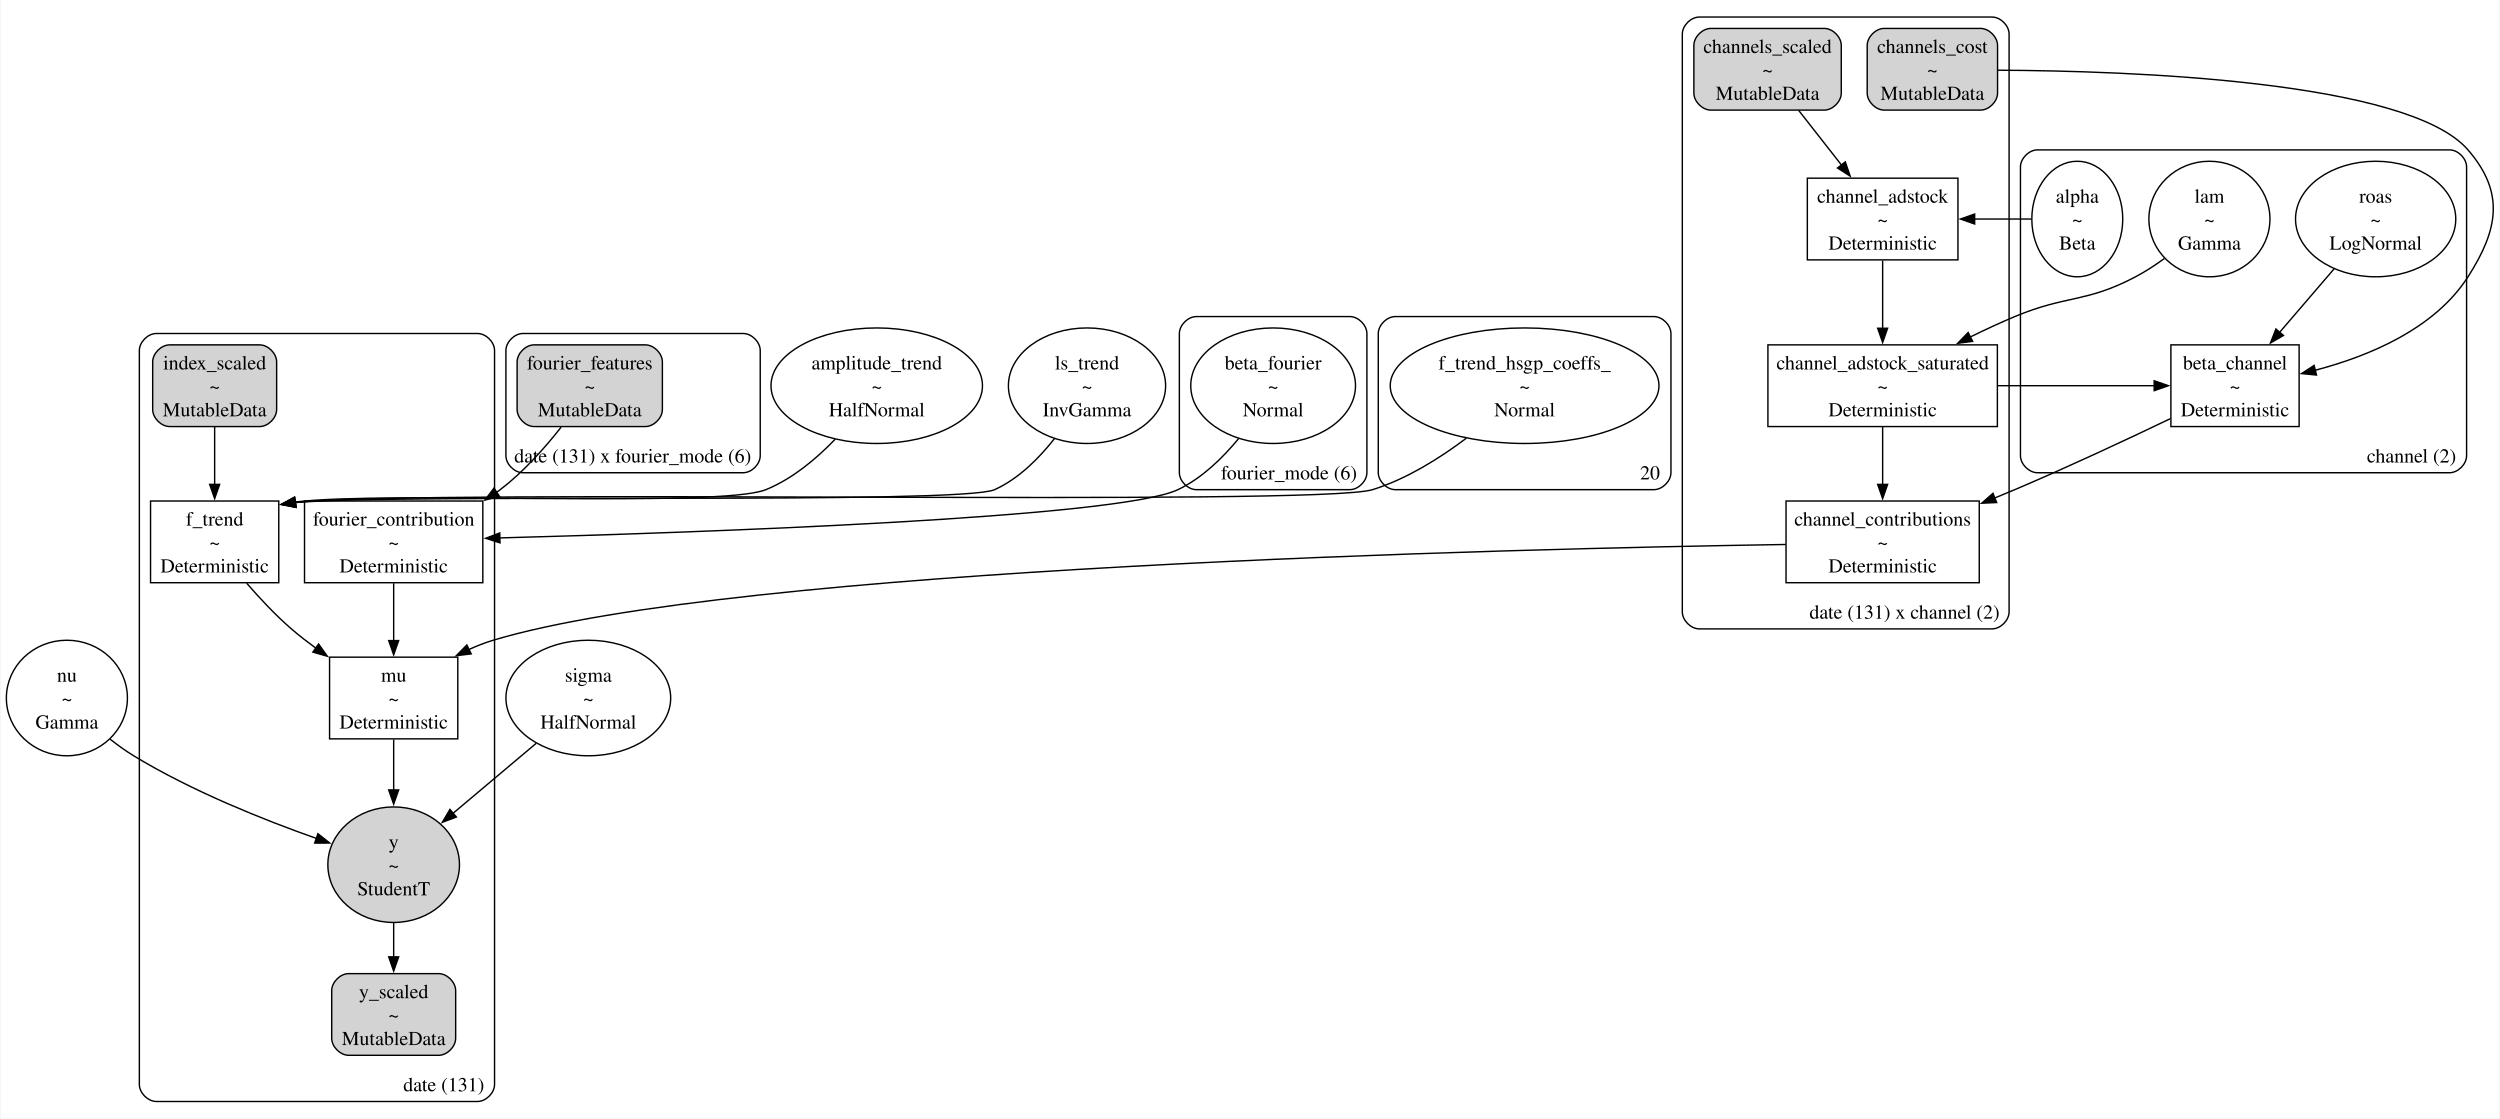
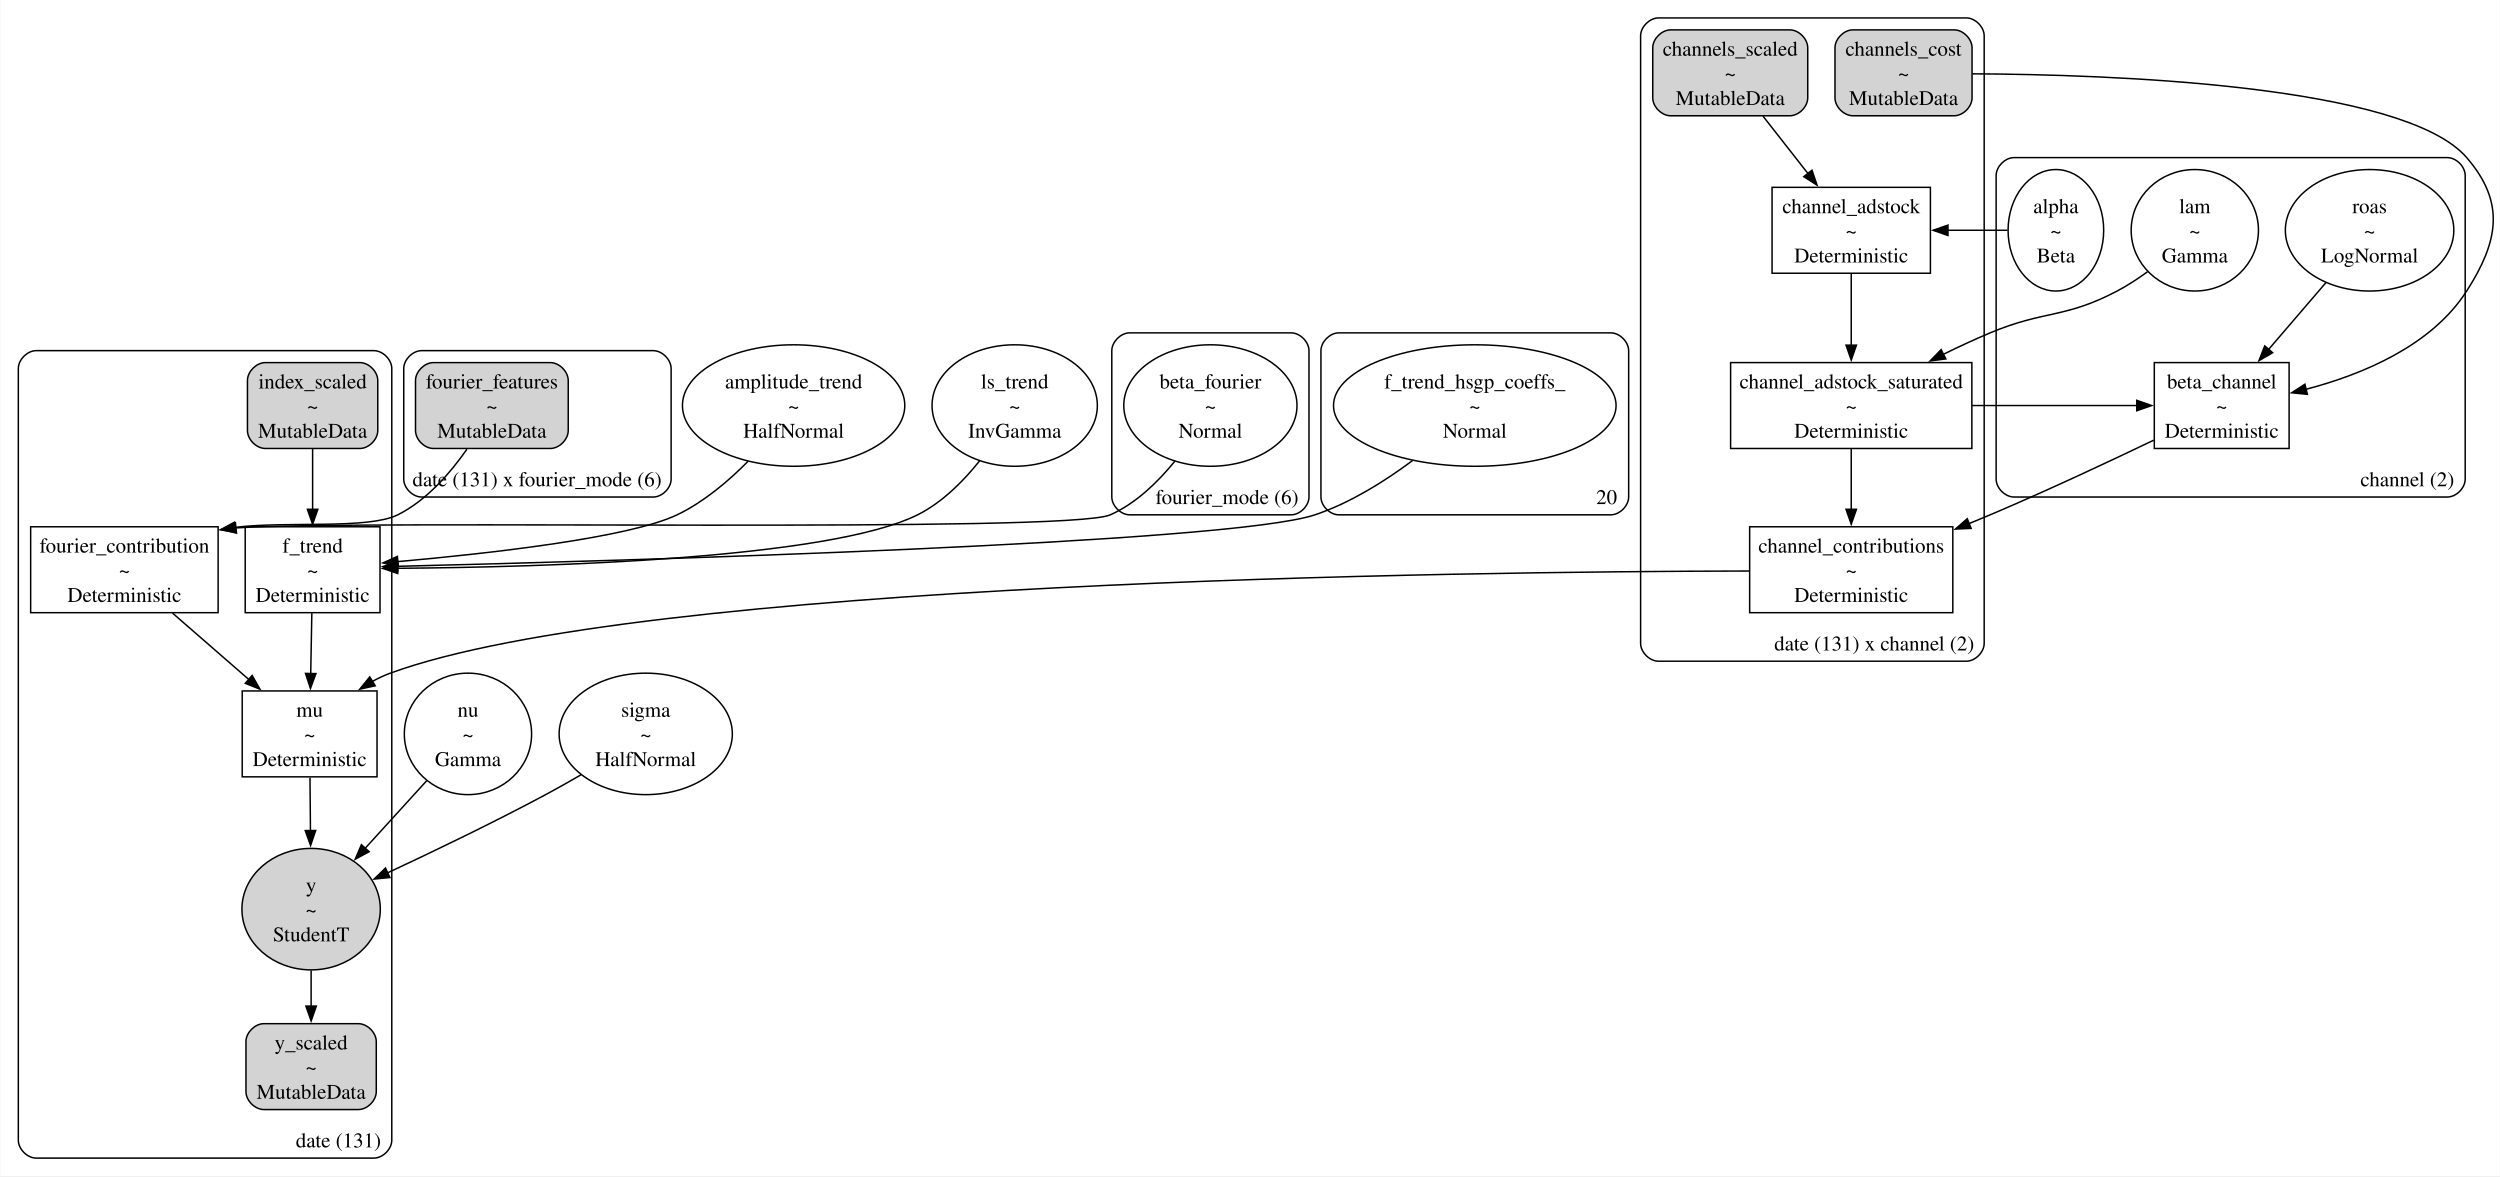
- <svg xmlns="http://www.w3.org/2000/svg" width="1759pt" height="787pt" viewBox="0.00 0.00 1758.64 787.27">
+ <svg xmlns="http://www.w3.org/2000/svg" width="1673pt" height="787pt" viewBox="0.00 0.00 1673.03 787.27">
  <g id="graph0" class="graph" transform="scale(1 1) rotate(0) translate(4 783.27)">
-     <polygon fill="white" stroke="none" points="-4,4 -4,-783.27 1754.64,-783.27 1754.64,4 -4,4" />
+     <polygon fill="white" stroke="none" points="-4,4 -4,-783.27 1669.03,-783.27 1669.03,4 -4,4" />
    <g id="clust1" class="cluster">
-       <path fill="none" stroke="black" d="M105.6,-8C105.6,-8 331.6,-8 331.6,-8 337.6,-8 343.6,-14 343.6,-20 343.6,-20 343.6,-536.54 343.6,-536.54 343.6,-542.54 337.6,-548.54 331.6,-548.54 331.6,-548.54 105.6,-548.54 105.6,-548.54 99.6,-548.54 93.6,-542.54 93.6,-536.54 93.6,-536.54 93.6,-20 93.6,-20 93.6,-14 99.6,-8 105.6,-8" />
-       <text text-anchor="middle" x="307.85" y="-15.2" font-family="Times,serif" font-size="14.00">date (131)</text>
+       <path fill="none" stroke="black" d="M20,-8C20,-8 246,-8 246,-8 252,-8 258,-14 258,-20 258,-20 258,-536.54 258,-536.54 258,-542.54 252,-548.54 246,-548.54 246,-548.54 20,-548.54 20,-548.54 14,-548.54 8,-542.54 8,-536.54 8,-536.54 8,-20 8,-20 8,-14 14,-8 20,-8" />
+       <text text-anchor="middle" x="222.25" y="-15.2" font-family="Times,serif" font-size="14.00">date (131)</text>
    </g>
    <g id="clust2" class="cluster">
-       <path fill="none" stroke="black" d="M1191.6,-340.63C1191.6,-340.63 1397.6,-340.63 1397.6,-340.63 1403.6,-340.63 1409.6,-346.63 1409.6,-352.63 1409.6,-352.63 1409.6,-759.27 1409.6,-759.27 1409.6,-765.27 1403.6,-771.27 1397.6,-771.27 1397.6,-771.27 1191.6,-771.27 1191.6,-771.27 1185.6,-771.27 1179.6,-765.27 1179.6,-759.27 1179.6,-759.27 1179.6,-352.63 1179.6,-352.63 1179.6,-346.63 1185.6,-340.63 1191.6,-340.63" />
-       <text text-anchor="middle" x="1335.98" y="-347.83" font-family="Times,serif" font-size="14.00">date (131) x channel (2)</text>
+       <path fill="none" stroke="black" d="M1106,-340.63C1106,-340.63 1312,-340.63 1312,-340.63 1318,-340.63 1324,-346.63 1324,-352.63 1324,-352.63 1324,-759.27 1324,-759.27 1324,-765.27 1318,-771.27 1312,-771.27 1312,-771.27 1106,-771.27 1106,-771.27 1100,-771.27 1094,-765.27 1094,-759.27 1094,-759.27 1094,-352.63 1094,-352.63 1094,-346.63 1100,-340.63 1106,-340.63" />
+       <text text-anchor="middle" x="1250.38" y="-347.83" font-family="Times,serif" font-size="14.00">date (131) x channel (2)</text>
    </g>
    <g id="clust3" class="cluster">
-       <path fill="none" stroke="black" d="M363.6,-450.54C363.6,-450.54 518.6,-450.54 518.6,-450.54 524.6,-450.54 530.6,-456.54 530.6,-462.54 530.6,-462.54 530.6,-536.54 530.6,-536.54 530.6,-542.54 524.6,-548.54 518.6,-548.54 518.6,-548.54 363.6,-548.54 363.6,-548.54 357.6,-548.54 351.6,-542.54 351.6,-536.54 351.6,-536.54 351.6,-462.54 351.6,-462.54 351.6,-456.54 357.6,-450.54 363.6,-450.54" />
-       <text text-anchor="middle" x="440.85" y="-457.74" font-family="Times,serif" font-size="14.00">date (131) x fourier_mode (6)</text>
+       <path fill="none" stroke="black" d="M278,-450.54C278,-450.54 433,-450.54 433,-450.54 439,-450.54 445,-456.54 445,-462.54 445,-462.54 445,-536.54 445,-536.54 445,-542.54 439,-548.54 433,-548.54 433,-548.54 278,-548.54 278,-548.54 272,-548.54 266,-542.54 266,-536.54 266,-536.54 266,-462.54 266,-462.54 266,-456.54 272,-450.54 278,-450.54" />
+       <text text-anchor="middle" x="355.25" y="-457.74" font-family="Times,serif" font-size="14.00">date (131) x fourier_mode (6)</text>
    </g>
    <g id="clust4" class="cluster">
-       <path fill="none" stroke="black" d="M1429.6,-450.54C1429.6,-450.54 1719.6,-450.54 1719.6,-450.54 1725.6,-450.54 1731.6,-456.54 1731.6,-462.54 1731.6,-462.54 1731.6,-665.77 1731.6,-665.77 1731.6,-671.77 1725.6,-677.77 1719.6,-677.77 1719.6,-677.77 1429.6,-677.77 1429.6,-677.77 1423.6,-677.77 1417.6,-671.77 1417.6,-665.77 1417.6,-665.77 1417.6,-462.54 1417.6,-462.54 1417.6,-456.54 1423.6,-450.54 1429.6,-450.54" />
-       <text text-anchor="middle" x="1692.85" y="-457.74" font-family="Times,serif" font-size="14.00">channel (2)</text>
+       <path fill="none" stroke="black" d="M1344,-450.54C1344,-450.54 1634,-450.54 1634,-450.54 1640,-450.54 1646,-456.54 1646,-462.54 1646,-462.54 1646,-665.77 1646,-665.77 1646,-671.77 1640,-677.77 1634,-677.77 1634,-677.77 1344,-677.77 1344,-677.77 1338,-677.77 1332,-671.77 1332,-665.77 1332,-665.77 1332,-462.54 1332,-462.54 1332,-456.54 1338,-450.54 1344,-450.54" />
+       <text text-anchor="middle" x="1607.25" y="-457.74" font-family="Times,serif" font-size="14.00">channel (2)</text>
    </g>
    <g id="clust5" class="cluster">
-       <path fill="none" stroke="black" d="M837.6,-438.63C837.6,-438.63 945.6,-438.63 945.6,-438.63 951.6,-438.63 957.6,-444.63 957.6,-450.63 957.6,-450.63 957.6,-548.45 957.6,-548.45 957.6,-554.45 951.6,-560.45 945.6,-560.45 945.6,-560.45 837.6,-560.45 837.6,-560.45 831.6,-560.45 825.6,-554.45 825.6,-548.45 825.6,-548.45 825.6,-450.63 825.6,-450.63 825.6,-444.63 831.6,-438.63 837.6,-438.63" />
-       <text text-anchor="middle" x="902.73" y="-445.83" font-family="Times,serif" font-size="14.00">fourier_mode (6)</text>
+       <path fill="none" stroke="black" d="M752,-438.63C752,-438.63 860,-438.63 860,-438.63 866,-438.63 872,-444.63 872,-450.63 872,-450.63 872,-548.45 872,-548.45 872,-554.45 866,-560.45 860,-560.45 860,-560.45 752,-560.45 752,-560.45 746,-560.45 740,-554.45 740,-548.45 740,-548.45 740,-450.63 740,-450.63 740,-444.63 746,-438.63 752,-438.63" />
+       <text text-anchor="middle" x="817.12" y="-445.83" font-family="Times,serif" font-size="14.00">fourier_mode (6)</text>
    </g>
    <g id="clust6" class="cluster">
-       <path fill="none" stroke="black" d="M977.6,-438.63C977.6,-438.63 1159.6,-438.63 1159.6,-438.63 1165.6,-438.63 1171.6,-444.63 1171.6,-450.63 1171.6,-450.63 1171.6,-548.45 1171.6,-548.45 1171.6,-554.45 1165.6,-560.45 1159.6,-560.45 1159.6,-560.45 977.6,-560.45 977.6,-560.45 971.6,-560.45 965.6,-554.45 965.6,-548.45 965.6,-548.45 965.6,-450.63 965.6,-450.63 965.6,-444.63 971.6,-438.63 977.6,-438.63" />
-       <text text-anchor="middle" x="1156.85" y="-445.83" font-family="Times,serif" font-size="14.00">20</text>
+       <path fill="none" stroke="black" d="M892,-438.63C892,-438.63 1074,-438.63 1074,-438.63 1080,-438.63 1086,-444.63 1086,-450.63 1086,-450.63 1086,-548.45 1086,-548.45 1086,-554.45 1080,-560.45 1074,-560.45 1074,-560.45 892,-560.45 892,-560.45 886,-560.45 880,-554.45 880,-548.45 880,-548.45 880,-450.63 880,-450.63 880,-444.63 886,-438.63 892,-438.63" />
+       <text text-anchor="middle" x="1071.25" y="-445.83" font-family="Times,serif" font-size="14.00">20</text>
    </g>
    <g id="node1" class="node">
-       <polygon fill="none" stroke="black" points="335.35,-430.63 209.85,-430.63 209.85,-373.13 335.35,-373.13 335.35,-430.63" />
-       <text text-anchor="middle" x="272.6" y="-413.33" font-family="Times,serif" font-size="14.00">fourier_contribution</text>
-       <text text-anchor="middle" x="272.6" y="-396.83" font-family="Times,serif" font-size="14.00">~</text>
-       <text text-anchor="middle" x="272.6" y="-380.33" font-family="Times,serif" font-size="14.00">Deterministic</text>
+       <path fill="lightgrey" stroke="black" d="M236.62,-540.54C236.62,-540.54 173.38,-540.54 173.38,-540.54 167.38,-540.54 161.38,-534.54 161.38,-528.54 161.38,-528.54 161.38,-495.04 161.38,-495.04 161.38,-489.04 167.38,-483.04 173.38,-483.04 173.38,-483.04 236.62,-483.04 236.62,-483.04 242.62,-483.04 248.62,-489.04 248.62,-495.04 248.62,-495.04 248.62,-528.54 248.62,-528.54 248.62,-534.54 242.62,-540.54 236.62,-540.54" />
+       <text text-anchor="middle" x="205" y="-523.24" font-family="Times,serif" font-size="14.00">index_scaled</text>
+       <text text-anchor="middle" x="205" y="-506.74" font-family="Times,serif" font-size="14.00">~</text>
+       <text text-anchor="middle" x="205" y="-490.24" font-family="Times,serif" font-size="14.00">MutableData</text>
+     </g>
+     <g id="node6" class="node">
+       <polygon fill="none" stroke="black" points="250.12,-430.63 159.88,-430.63 159.88,-373.13 250.12,-373.13 250.12,-430.63" />
+       <text text-anchor="middle" x="205" y="-413.33" font-family="Times,serif" font-size="14.00">f_trend</text>
+       <text text-anchor="middle" x="205" y="-396.83" font-family="Times,serif" font-size="14.00">~</text>
+       <text text-anchor="middle" x="205" y="-380.33" font-family="Times,serif" font-size="14.00">Deterministic</text>
+     </g>
+     <g id="edge3" class="edge">
+       <path fill="none" stroke="black" d="M205,-482.72C205,-470.36 205,-455.62 205,-442.19" />
+       <polygon fill="black" stroke="black" points="208.5,-442.33 205,-432.33 201.5,-442.33 208.5,-442.33" />
+     </g>
+     <g id="node2" class="node">
+       <polygon fill="none" stroke="black" points="141.75,-430.63 16.25,-430.63 16.25,-373.13 141.75,-373.13 141.75,-430.63" />
+       <text text-anchor="middle" x="79" y="-413.33" font-family="Times,serif" font-size="14.00">fourier_contribution</text>
+       <text text-anchor="middle" x="79" y="-396.83" font-family="Times,serif" font-size="14.00">~</text>
+       <text text-anchor="middle" x="79" y="-380.33" font-family="Times,serif" font-size="14.00">Deterministic</text>
+     </g>
+     <g id="node4" class="node">
+       <polygon fill="none" stroke="black" points="248.12,-320.73 157.88,-320.73 157.88,-263.23 248.12,-263.23 248.12,-320.73" />
+       <text text-anchor="middle" x="203" y="-303.43" font-family="Times,serif" font-size="14.00">mu</text>
+       <text text-anchor="middle" x="203" y="-286.93" font-family="Times,serif" font-size="14.00">~</text>
+       <text text-anchor="middle" x="203" y="-270.43" font-family="Times,serif" font-size="14.00">Deterministic</text>
+     </g>
+     <g id="edge18" class="edge">
+       <path fill="none" stroke="black" d="M111.26,-372.81C126.9,-359.2 145.85,-342.71 162.46,-328.25" />
+       <polygon fill="black" stroke="black" points="164.52,-331.1 169.76,-321.9 159.92,-325.82 164.52,-331.1" />
+     </g>
+     <g id="node3" class="node">
+       <ellipse fill="lightgrey" stroke="black" cx="204" cy="-174.66" rx="46.32" ry="40.66" />
+       <text text-anchor="middle" x="204" y="-186.11" font-family="Times,serif" font-size="14.00">y</text>
+       <text text-anchor="middle" x="204" y="-169.61" font-family="Times,serif" font-size="14.00">~</text>
+       <text text-anchor="middle" x="204" y="-153.11" font-family="Times,serif" font-size="14.00">StudentT</text>
    </g>
    <g id="node5" class="node">
-       <polygon fill="none" stroke="black" points="317.73,-320.73 227.48,-320.73 227.48,-263.23 317.73,-263.23 317.73,-320.73" />
-       <text text-anchor="middle" x="272.6" y="-303.43" font-family="Times,serif" font-size="14.00">mu</text>
-       <text text-anchor="middle" x="272.6" y="-286.93" font-family="Times,serif" font-size="14.00">~</text>
-       <text text-anchor="middle" x="272.6" y="-270.43" font-family="Times,serif" font-size="14.00">Deterministic</text>
-     </g>
-     <g id="edge18" class="edge">
-       <path fill="none" stroke="black" d="M272.6,-372.81C272.6,-360.45 272.6,-345.71 272.6,-332.28" />
-       <polygon fill="black" stroke="black" points="276.1,-332.42 272.6,-322.42 269.1,-332.42 276.1,-332.42" />
-     </g>
-     <g id="node2" class="node">
-       <path fill="lightgrey" stroke="black" d="M304.23,-98C304.23,-98 240.98,-98 240.98,-98 234.98,-98 228.98,-92 228.98,-86 228.98,-86 228.98,-52.5 228.98,-52.5 228.98,-46.5 234.98,-40.5 240.98,-40.5 240.98,-40.5 304.23,-40.5 304.23,-40.5 310.23,-40.5 316.23,-46.5 316.23,-52.5 316.23,-52.5 316.23,-86 316.23,-86 316.23,-92 310.23,-98 304.23,-98" />
-       <text text-anchor="middle" x="272.6" y="-80.7" font-family="Times,serif" font-size="14.00">y_scaled</text>
-       <text text-anchor="middle" x="272.6" y="-64.2" font-family="Times,serif" font-size="14.00">~</text>
-       <text text-anchor="middle" x="272.6" y="-47.7" font-family="Times,serif" font-size="14.00">MutableData</text>
-     </g>
-     <g id="node3" class="node">
-       <polygon fill="none" stroke="black" points="191.73,-430.63 101.48,-430.63 101.48,-373.13 191.73,-373.13 191.73,-430.63" />
-       <text text-anchor="middle" x="146.6" y="-413.33" font-family="Times,serif" font-size="14.00">f_trend</text>
-       <text text-anchor="middle" x="146.6" y="-396.83" font-family="Times,serif" font-size="14.00">~</text>
-       <text text-anchor="middle" x="146.6" y="-380.33" font-family="Times,serif" font-size="14.00">Deterministic</text>
+       <path fill="lightgrey" stroke="black" d="M235.62,-98C235.62,-98 172.38,-98 172.38,-98 166.38,-98 160.38,-92 160.38,-86 160.38,-86 160.38,-52.5 160.38,-52.5 160.38,-46.5 166.38,-40.5 172.38,-40.5 172.38,-40.5 235.62,-40.5 235.62,-40.5 241.62,-40.5 247.62,-46.5 247.62,-52.5 247.62,-52.5 247.62,-86 247.62,-86 247.62,-92 241.62,-98 235.62,-98" />
+       <text text-anchor="middle" x="204" y="-80.7" font-family="Times,serif" font-size="14.00">y_scaled</text>
+       <text text-anchor="middle" x="204" y="-64.2" font-family="Times,serif" font-size="14.00">~</text>
+       <text text-anchor="middle" x="204" y="-47.7" font-family="Times,serif" font-size="14.00">MutableData</text>
+     </g>
+     <g id="edge1" class="edge">
+       <path fill="none" stroke="black" d="M204,-133.68C204,-125.83 204,-117.6 204,-109.76" />
+       <polygon fill="black" stroke="black" points="207.5,-109.79 204,-99.79 200.5,-109.79 207.5,-109.79" />
+     </g>
+     <g id="edge20" class="edge">
+       <path fill="none" stroke="black" d="M203.24,-262.77C203.34,-251.94 203.45,-239.23 203.56,-226.91" />
+       <polygon fill="black" stroke="black" points="207.05,-227.31 203.64,-217.28 200.05,-227.25 207.05,-227.31" />
+     </g>
+     <g id="edge19" class="edge">
+       <path fill="none" stroke="black" d="M204.48,-372.81C204.25,-360.45 203.98,-345.71 203.73,-332.28" />
+       <polygon fill="black" stroke="black" points="207.23,-332.35 203.55,-322.42 200.23,-332.48 207.23,-332.35" />
+     </g>
+     <g id="node7" class="node">
+       <polygon fill="none" stroke="black" points="1315.75,-540.54 1154.25,-540.54 1154.25,-483.04 1315.75,-483.04 1315.75,-540.54" />
+       <text text-anchor="middle" x="1235" y="-523.24" font-family="Times,serif" font-size="14.00">channel_adstock_saturated</text>
+       <text text-anchor="middle" x="1235" y="-506.74" font-family="Times,serif" font-size="14.00">~</text>
+       <text text-anchor="middle" x="1235" y="-490.24" font-family="Times,serif" font-size="14.00">Deterministic</text>
+     </g>
+     <g id="node9" class="node">
+       <polygon fill="none" stroke="black" points="1303,-430.63 1167,-430.63 1167,-373.13 1303,-373.13 1303,-430.63" />
+       <text text-anchor="middle" x="1235" y="-413.33" font-family="Times,serif" font-size="14.00">channel_contributions</text>
+       <text text-anchor="middle" x="1235" y="-396.83" font-family="Times,serif" font-size="14.00">~</text>
+       <text text-anchor="middle" x="1235" y="-380.33" font-family="Times,serif" font-size="14.00">Deterministic</text>
+     </g>
+     <g id="edge14" class="edge">
+       <path fill="none" stroke="black" d="M1235,-482.72C1235,-470.36 1235,-455.62 1235,-442.19" />
+       <polygon fill="black" stroke="black" points="1238.5,-442.33 1235,-432.33 1231.5,-442.33 1238.5,-442.33" />
+     </g>
+     <g id="node17" class="node">
+       <polygon fill="none" stroke="black" points="1528.12,-540.54 1437.88,-540.54 1437.88,-483.04 1528.12,-483.04 1528.12,-540.54" />
+       <text text-anchor="middle" x="1483" y="-523.24" font-family="Times,serif" font-size="14.00">beta_channel</text>
+       <text text-anchor="middle" x="1483" y="-506.74" font-family="Times,serif" font-size="14.00">~</text>
+       <text text-anchor="middle" x="1483" y="-490.24" font-family="Times,serif" font-size="14.00">Deterministic</text>
+     </g>
+     <g id="edge11" class="edge">
+       <path fill="none" stroke="black" d="M1315.89,-511.79C1352.67,-511.79 1389.44,-511.79 1426.22,-511.79" />
+       <polygon fill="black" stroke="black" points="1426.12,-515.29 1436.12,-511.79 1426.12,-508.29 1426.12,-515.29" />
+     </g>
+     <g id="node8" class="node">
+       <path fill="lightgrey" stroke="black" d="M1193.88,-763.27C1193.88,-763.27 1114.12,-763.27 1114.12,-763.27 1108.12,-763.27 1102.12,-757.27 1102.12,-751.27 1102.12,-751.27 1102.12,-717.77 1102.12,-717.77 1102.12,-711.77 1108.12,-705.77 1114.12,-705.77 1114.12,-705.77 1193.88,-705.77 1193.88,-705.77 1199.88,-705.77 1205.88,-711.77 1205.88,-717.77 1205.88,-717.77 1205.88,-751.27 1205.88,-751.27 1205.88,-757.27 1199.88,-763.27 1193.88,-763.27" />
+       <text text-anchor="middle" x="1154" y="-745.97" font-family="Times,serif" font-size="14.00">channels_scaled</text>
+       <text text-anchor="middle" x="1154" y="-729.47" font-family="Times,serif" font-size="14.00">~</text>
+       <text text-anchor="middle" x="1154" y="-712.97" font-family="Times,serif" font-size="14.00">MutableData</text>
+     </g>
+     <g id="node11" class="node">
+       <polygon fill="none" stroke="black" points="1288,-657.86 1182,-657.86 1182,-600.36 1288,-600.36 1288,-657.86" />
+       <text text-anchor="middle" x="1235" y="-640.56" font-family="Times,serif" font-size="14.00">channel_adstock</text>
+       <text text-anchor="middle" x="1235" y="-624.06" font-family="Times,serif" font-size="14.00">~</text>
+       <text text-anchor="middle" x="1235" y="-607.56" font-family="Times,serif" font-size="14.00">Deterministic</text>
+     </g>
+     <g id="edge7" class="edge">
+       <path fill="none" stroke="black" d="M1175.92,-705.54C1185.19,-693.69 1196.13,-679.74 1206.05,-667.07" />
+       <polygon fill="black" stroke="black" points="1208.72,-669.34 1212.13,-659.31 1203.21,-665.02 1208.72,-669.34" />
    </g>
    <g id="edge17" class="edge">
-       <path fill="none" stroke="black" d="M169.15,-372.79C178.35,-362.14 189.44,-350.27 200.6,-340.63 205.96,-336 211.8,-331.46 217.75,-327.13" />
-       <polygon fill="black" stroke="black" points="219.75,-330 225.91,-321.38 215.72,-324.28 219.75,-330" />
-     </g>
-     <g id="node4" class="node">
-       <path fill="lightgrey" stroke="black" d="M178.23,-540.54C178.23,-540.54 114.98,-540.54 114.98,-540.54 108.98,-540.54 102.98,-534.54 102.98,-528.54 102.98,-528.54 102.98,-495.04 102.98,-495.04 102.98,-489.04 108.98,-483.04 114.98,-483.04 114.98,-483.04 178.23,-483.04 178.23,-483.04 184.23,-483.04 190.23,-489.04 190.23,-495.04 190.23,-495.04 190.23,-528.54 190.23,-528.54 190.23,-534.54 184.23,-540.54 178.23,-540.54" />
-       <text text-anchor="middle" x="146.6" y="-523.24" font-family="Times,serif" font-size="14.00">index_scaled</text>
-       <text text-anchor="middle" x="146.6" y="-506.74" font-family="Times,serif" font-size="14.00">~</text>
-       <text text-anchor="middle" x="146.6" y="-490.24" font-family="Times,serif" font-size="14.00">MutableData</text>
+       <path fill="none" stroke="black" d="M1166.83,-401.02C973.44,-400.65 424.48,-394.07 257,-332.63 252.88,-331.12 248.8,-329.2 244.84,-327.01" />
+       <polygon fill="black" stroke="black" points="246.92,-324.18 236.57,-321.91 243.25,-330.14 246.92,-324.18" />
+     </g>
+     <g id="node10" class="node">
+       <path fill="lightgrey" stroke="black" d="M1303.88,-763.27C1303.88,-763.27 1236.12,-763.27 1236.12,-763.27 1230.12,-763.27 1224.12,-757.27 1224.12,-751.27 1224.12,-751.27 1224.12,-717.77 1224.12,-717.77 1224.12,-711.77 1230.12,-705.77 1236.12,-705.77 1236.12,-705.77 1303.88,-705.77 1303.88,-705.77 1309.88,-705.77 1315.88,-711.77 1315.88,-717.77 1315.88,-717.77 1315.88,-751.27 1315.88,-751.27 1315.88,-757.27 1309.88,-763.27 1303.88,-763.27" />
+       <text text-anchor="middle" x="1270" y="-745.97" font-family="Times,serif" font-size="14.00">channels_cost</text>
+       <text text-anchor="middle" x="1270" y="-729.47" font-family="Times,serif" font-size="14.00">~</text>
+       <text text-anchor="middle" x="1270" y="-712.97" font-family="Times,serif" font-size="14.00">MutableData</text>
+     </g>
+     <g id="edge10" class="edge">
+       <path fill="none" stroke="black" d="M1316.14,-733.85C1407.16,-733.42 1604.75,-726.73 1647,-677.77 1672.94,-647.72 1668.4,-621.89 1647,-588.45 1623.39,-551.55 1576.7,-532.4 1539.16,-522.6" />
+       <polygon fill="black" stroke="black" points="1540.36,-519.29 1529.81,-520.33 1538.7,-526.09 1540.36,-519.29" />
+     </g>
+     <g id="edge8" class="edge">
+       <path fill="none" stroke="black" d="M1235,-599.9C1235,-585.55 1235,-567.88 1235,-552.21" />
+       <polygon fill="black" stroke="black" points="1238.5,-552.23 1235,-542.23 1231.5,-552.23 1238.5,-552.23" />
+     </g>
+     <g id="node12" class="node">
+       <path fill="lightgrey" stroke="black" d="M364.12,-540.54C364.12,-540.54 285.88,-540.54 285.88,-540.54 279.88,-540.54 273.88,-534.54 273.88,-528.54 273.88,-528.54 273.88,-495.04 273.88,-495.04 273.88,-489.04 279.88,-483.04 285.88,-483.04 285.88,-483.04 364.12,-483.04 364.12,-483.04 370.12,-483.04 376.12,-489.04 376.12,-495.04 376.12,-495.04 376.12,-528.54 376.12,-528.54 376.12,-534.54 370.12,-540.54 364.12,-540.54" />
+       <text text-anchor="middle" x="325" y="-523.24" font-family="Times,serif" font-size="14.00">fourier_features</text>
+       <text text-anchor="middle" x="325" y="-506.74" font-family="Times,serif" font-size="14.00">~</text>
+       <text text-anchor="middle" x="325" y="-490.24" font-family="Times,serif" font-size="14.00">MutableData</text>
+     </g>
+     <g id="edge15" class="edge">
+       <path fill="none" stroke="black" d="M308.3,-482.57C297.29,-466.74 281.35,-448.28 262,-438.63 242.12,-428.72 187.84,-434.52 152.91,-430.22" />
+       <polygon fill="black" stroke="black" points="153.83,-426.82 143.38,-428.59 152.65,-433.72 153.83,-426.82" />
+     </g>
+     <g id="node13" class="node">
+       <ellipse fill="none" stroke="black" cx="527" cy="-511.79" rx="74.42" ry="40.66" />
+       <text text-anchor="middle" x="527" y="-523.24" font-family="Times,serif" font-size="14.00">amplitude_trend</text>
+       <text text-anchor="middle" x="527" y="-506.74" font-family="Times,serif" font-size="14.00">~</text>
+       <text text-anchor="middle" x="527" y="-490.24" font-family="Times,serif" font-size="14.00">HalfNormal</text>
    </g>
    <g id="edge2" class="edge">
-       <path fill="none" stroke="black" d="M146.6,-482.72C146.6,-470.36 146.6,-455.62 146.6,-442.19" />
-       <polygon fill="black" stroke="black" points="150.1,-442.33 146.6,-432.33 143.1,-442.33 150.1,-442.33" />
-     </g>
-     <g id="node6" class="node">
-       <ellipse fill="lightgrey" stroke="black" cx="272.6" cy="-174.66" rx="46.32" ry="40.66" />
-       <text text-anchor="middle" x="272.6" y="-186.11" font-family="Times,serif" font-size="14.00">y</text>
-       <text text-anchor="middle" x="272.6" y="-169.61" font-family="Times,serif" font-size="14.00">~</text>
-       <text text-anchor="middle" x="272.6" y="-153.11" font-family="Times,serif" font-size="14.00">StudentT</text>
-     </g>
-     <g id="edge20" class="edge">
-       <path fill="none" stroke="black" d="M272.6,-262.77C272.6,-251.94 272.6,-239.23 272.6,-226.91" />
-       <polygon fill="black" stroke="black" points="276.1,-227.28 272.6,-217.28 269.1,-227.28 276.1,-227.28" />
-     </g>
-     <g id="edge1" class="edge">
-       <path fill="none" stroke="black" d="M272.6,-133.68C272.6,-125.83 272.6,-117.6 272.6,-109.76" />
-       <polygon fill="black" stroke="black" points="276.1,-109.79 272.6,-99.79 269.1,-109.79 276.1,-109.79" />
-     </g>
-     <g id="node7" class="node">
-       <path fill="lightgrey" stroke="black" d="M1389.48,-763.27C1389.48,-763.27 1321.73,-763.27 1321.73,-763.27 1315.73,-763.27 1309.73,-757.27 1309.73,-751.27 1309.73,-751.27 1309.73,-717.77 1309.73,-717.77 1309.73,-711.77 1315.73,-705.77 1321.73,-705.77 1321.73,-705.77 1389.48,-705.77 1389.48,-705.77 1395.48,-705.77 1401.48,-711.77 1401.48,-717.77 1401.48,-717.77 1401.48,-751.27 1401.48,-751.27 1401.48,-757.27 1395.48,-763.27 1389.48,-763.27" />
-       <text text-anchor="middle" x="1355.6" y="-745.97" font-family="Times,serif" font-size="14.00">channels_cost</text>
-       <text text-anchor="middle" x="1355.6" y="-729.47" font-family="Times,serif" font-size="14.00">~</text>
-       <text text-anchor="middle" x="1355.6" y="-712.97" font-family="Times,serif" font-size="14.00">MutableData</text>
+       <path fill="none" stroke="black" d="M496.59,-474.57C483.36,-461.15 466.81,-447.15 449,-438.63 416.89,-423.28 323.55,-412.79 262.07,-407.32" />
+       <polygon fill="black" stroke="black" points="262.37,-403.84 252.11,-406.46 261.77,-410.81 262.37,-403.84" />
+     </g>
+     <g id="node14" class="node">
+       <ellipse fill="none" stroke="black" cx="309" cy="-291.98" rx="42.6" ry="40.66" />
+       <text text-anchor="middle" x="309" y="-303.43" font-family="Times,serif" font-size="14.00">nu</text>
+       <text text-anchor="middle" x="309" y="-286.93" font-family="Times,serif" font-size="14.00">~</text>
+       <text text-anchor="middle" x="309" y="-270.43" font-family="Times,serif" font-size="14.00">Gamma</text>
+     </g>
+     <g id="edge21" class="edge">
+       <path fill="none" stroke="black" d="M281.41,-260.68C268.82,-246.84 253.73,-230.27 240.23,-215.45" />
+       <polygon fill="black" stroke="black" points="242.84,-213.12 233.52,-208.08 237.66,-217.83 242.84,-213.12" />
+     </g>
+     <g id="node15" class="node">
+       <ellipse fill="none" stroke="black" cx="675" cy="-511.79" rx="55.33" ry="40.66" />
+       <text text-anchor="middle" x="675" y="-523.24" font-family="Times,serif" font-size="14.00">ls_trend</text>
+       <text text-anchor="middle" x="675" y="-506.74" font-family="Times,serif" font-size="14.00">~</text>
+       <text text-anchor="middle" x="675" y="-490.24" font-family="Times,serif" font-size="14.00">InvGamma</text>
+     </g>
+     <g id="edge4" class="edge">
+       <path fill="none" stroke="black" d="M651.58,-474.86C640.67,-461.14 626.44,-446.84 610,-438.63 550.37,-408.88 358.37,-403.57 261.71,-402.83" />
+       <polygon fill="black" stroke="black" points="261.94,-399.33 251.92,-402.77 261.9,-406.33 261.94,-399.33" />
+     </g>
+     <g id="node16" class="node">
+       <ellipse fill="none" stroke="black" cx="428" cy="-291.98" rx="57.98" ry="40.66" />
+       <text text-anchor="middle" x="428" y="-303.43" font-family="Times,serif" font-size="14.00">sigma</text>
+       <text text-anchor="middle" x="428" y="-286.93" font-family="Times,serif" font-size="14.00">~</text>
+       <text text-anchor="middle" x="428" y="-270.43" font-family="Times,serif" font-size="14.00">HalfNormal</text>
+     </g>
+     <g id="edge22" class="edge">
+       <path fill="none" stroke="black" d="M384.7,-264.62C376.88,-260.06 368.74,-255.47 361,-251.32 326.13,-232.64 285.94,-213.31 254.95,-198.86" />
+       <polygon fill="black" stroke="black" points="256.73,-195.83 246.18,-194.8 253.78,-202.18 256.73,-195.83" />
+     </g>
+     <g id="edge13" class="edge">
+       <path fill="none" stroke="black" d="M1437.59,-488.65C1406.89,-473.93 1365.3,-454.46 1328,-438.63 1323.4,-436.68 1318.65,-434.71 1313.84,-432.76" />
+       <polygon fill="black" stroke="black" points="1315.27,-429.56 1304.68,-429.08 1312.66,-436.05 1315.27,-429.56" />
    </g>
    <g id="node18" class="node">
-       <polygon fill="none" stroke="black" points="1613.73,-540.54 1523.48,-540.54 1523.48,-483.04 1613.73,-483.04 1613.73,-540.54" />
-       <text text-anchor="middle" x="1568.6" y="-523.24" font-family="Times,serif" font-size="14.00">beta_channel</text>
-       <text text-anchor="middle" x="1568.6" y="-506.74" font-family="Times,serif" font-size="14.00">~</text>
-       <text text-anchor="middle" x="1568.6" y="-490.24" font-family="Times,serif" font-size="14.00">Deterministic</text>
-     </g>
-     <g id="edge11" class="edge">
-       <path fill="none" stroke="black" d="M1401.74,-733.85C1492.77,-733.42 1690.35,-726.73 1732.6,-677.77 1758.54,-647.72 1754,-621.89 1732.6,-588.45 1708.99,-551.55 1662.31,-532.4 1624.76,-522.6" />
-       <polygon fill="black" stroke="black" points="1625.96,-519.29 1615.42,-520.33 1624.3,-526.09 1625.96,-519.29" />
-     </g>
-     <g id="node8" class="node">
-       <polygon fill="none" stroke="black" points="1388.6,-430.63 1252.6,-430.63 1252.6,-373.13 1388.6,-373.13 1388.6,-430.63" />
-       <text text-anchor="middle" x="1320.6" y="-413.33" font-family="Times,serif" font-size="14.00">channel_contributions</text>
-       <text text-anchor="middle" x="1320.6" y="-396.83" font-family="Times,serif" font-size="14.00">~</text>
-       <text text-anchor="middle" x="1320.6" y="-380.33" font-family="Times,serif" font-size="14.00">Deterministic</text>
-     </g>
-     <g id="edge19" class="edge">
-       <path fill="none" stroke="black" d="M1252.42,-400.04C1059.6,-397.02 513.32,-384.06 342.6,-332.63 336.84,-330.9 331.02,-328.62 325.35,-326.03" />
-       <polygon fill="black" stroke="black" points="327.19,-323.04 316.67,-321.76 324.1,-329.32 327.19,-323.04" />
-     </g>
-     <g id="node9" class="node">
-       <polygon fill="none" stroke="black" points="1373.6,-657.86 1267.6,-657.86 1267.6,-600.36 1373.6,-600.36 1373.6,-657.86" />
-       <text text-anchor="middle" x="1320.6" y="-640.56" font-family="Times,serif" font-size="14.00">channel_adstock</text>
-       <text text-anchor="middle" x="1320.6" y="-624.06" font-family="Times,serif" font-size="14.00">~</text>
-       <text text-anchor="middle" x="1320.6" y="-607.56" font-family="Times,serif" font-size="14.00">Deterministic</text>
-     </g>
-     <g id="node10" class="node">
-       <polygon fill="none" stroke="black" points="1401.35,-540.54 1239.85,-540.54 1239.85,-483.04 1401.35,-483.04 1401.35,-540.54" />
-       <text text-anchor="middle" x="1320.6" y="-523.24" font-family="Times,serif" font-size="14.00">channel_adstock_saturated</text>
-       <text text-anchor="middle" x="1320.6" y="-506.74" font-family="Times,serif" font-size="14.00">~</text>
-       <text text-anchor="middle" x="1320.6" y="-490.24" font-family="Times,serif" font-size="14.00">Deterministic</text>
-     </g>
-     <g id="edge8" class="edge">
-       <path fill="none" stroke="black" d="M1320.6,-599.9C1320.6,-585.55 1320.6,-567.88 1320.6,-552.21" />
-       <polygon fill="black" stroke="black" points="1324.1,-552.23 1320.6,-542.23 1317.1,-552.23 1324.1,-552.23" />
-     </g>
-     <g id="edge14" class="edge">
-       <path fill="none" stroke="black" d="M1320.6,-482.72C1320.6,-470.36 1320.6,-455.62 1320.6,-442.19" />
-       <polygon fill="black" stroke="black" points="1324.1,-442.33 1320.6,-432.33 1317.1,-442.33 1324.1,-442.33" />
+       <ellipse fill="none" stroke="black" cx="1465" cy="-629.11" rx="42.6" ry="40.66" />
+       <text text-anchor="middle" x="1465" y="-640.56" font-family="Times,serif" font-size="14.00">lam</text>
+       <text text-anchor="middle" x="1465" y="-624.06" font-family="Times,serif" font-size="14.00">~</text>
+       <text text-anchor="middle" x="1465" y="-607.56" font-family="Times,serif" font-size="14.00">Gamma</text>
+     </g>
+     <g id="edge9" class="edge">
+       <path fill="none" stroke="black" d="M1433.39,-601.39C1426.9,-596.67 1419.93,-592.1 1413,-588.45 1377.81,-569.91 1364.7,-575.79 1328,-560.45 1317.71,-556.15 1306.99,-551.16 1296.65,-546.07" />
+       <polygon fill="black" stroke="black" points="1298.32,-543 1287.82,-541.64 1295.19,-549.25 1298.32,-543" />
+     </g>
+     <g id="node19" class="node">
+       <ellipse fill="none" stroke="black" cx="1372" cy="-629.11" rx="32" ry="40.66" />
+       <text text-anchor="middle" x="1372" y="-640.56" font-family="Times,serif" font-size="14.00">alpha</text>
+       <text text-anchor="middle" x="1372" y="-624.06" font-family="Times,serif" font-size="14.00">~</text>
+       <text text-anchor="middle" x="1372" y="-607.56" font-family="Times,serif" font-size="14.00">Beta</text>
+     </g>
+     <g id="edge6" class="edge">
+       <path fill="none" stroke="black" d="M1339.61,-629.11C1326.24,-629.11 1312.86,-629.11 1299.48,-629.11" />
+       <polygon fill="black" stroke="black" points="1299.76,-625.61 1289.76,-629.11 1299.76,-632.61 1299.76,-625.61" />
+     </g>
+     <g id="node20" class="node">
+       <ellipse fill="none" stroke="black" cx="1582" cy="-629.11" rx="56.39" ry="40.66" />
+       <text text-anchor="middle" x="1582" y="-640.56" font-family="Times,serif" font-size="14.00">roas</text>
+       <text text-anchor="middle" x="1582" y="-624.06" font-family="Times,serif" font-size="14.00">~</text>
+       <text text-anchor="middle" x="1582" y="-607.56" font-family="Times,serif" font-size="14.00">LogNormal</text>
    </g>
    <g id="edge12" class="edge">
-       <path fill="none" stroke="black" d="M1401.49,-511.79C1438.27,-511.79 1475.05,-511.79 1511.82,-511.79" />
-       <polygon fill="black" stroke="black" points="1511.72,-515.29 1521.72,-511.79 1511.72,-508.29 1511.72,-515.29" />
-     </g>
-     <g id="node11" class="node">
-       <path fill="lightgrey" stroke="black" d="M1279.48,-763.27C1279.48,-763.27 1199.73,-763.27 1199.73,-763.27 1193.73,-763.27 1187.73,-757.27 1187.73,-751.27 1187.73,-751.27 1187.73,-717.77 1187.73,-717.77 1187.73,-711.77 1193.73,-705.77 1199.73,-705.77 1199.73,-705.77 1279.48,-705.77 1279.48,-705.77 1285.48,-705.77 1291.48,-711.77 1291.48,-717.77 1291.48,-717.77 1291.48,-751.27 1291.48,-751.27 1291.48,-757.27 1285.48,-763.27 1279.48,-763.27" />
-       <text text-anchor="middle" x="1239.6" y="-745.97" font-family="Times,serif" font-size="14.00">channels_scaled</text>
-       <text text-anchor="middle" x="1239.6" y="-729.47" font-family="Times,serif" font-size="14.00">~</text>
-       <text text-anchor="middle" x="1239.6" y="-712.97" font-family="Times,serif" font-size="14.00">MutableData</text>
-     </g>
-     <g id="edge7" class="edge">
-       <path fill="none" stroke="black" d="M1261.52,-705.54C1270.8,-693.69 1281.73,-679.74 1291.66,-667.07" />
-       <polygon fill="black" stroke="black" points="1294.32,-669.34 1297.73,-659.31 1288.81,-665.02 1294.32,-669.34" />
-     </g>
-     <g id="node12" class="node">
-       <path fill="lightgrey" stroke="black" d="M449.73,-540.54C449.73,-540.54 371.48,-540.54 371.48,-540.54 365.48,-540.54 359.48,-534.54 359.48,-528.54 359.48,-528.54 359.48,-495.04 359.48,-495.04 359.48,-489.04 365.48,-483.04 371.48,-483.04 371.48,-483.04 449.73,-483.04 449.73,-483.04 455.73,-483.04 461.73,-489.04 461.73,-495.04 461.73,-495.04 461.73,-528.54 461.73,-528.54 461.73,-534.54 455.73,-540.54 449.73,-540.54" />
-       <text text-anchor="middle" x="410.6" y="-523.24" font-family="Times,serif" font-size="14.00">fourier_features</text>
-       <text text-anchor="middle" x="410.6" y="-506.74" font-family="Times,serif" font-size="14.00">~</text>
-       <text text-anchor="middle" x="410.6" y="-490.24" font-family="Times,serif" font-size="14.00">MutableData</text>
-     </g>
-     <g id="edge15" class="edge">
-       <path fill="none" stroke="black" d="M390.46,-482.61C379.08,-468.14 363.9,-451 347.6,-438.63 346.77,-438.01 345.93,-437.38 345.08,-436.77" />
-       <polygon fill="black" stroke="black" points="347.08,-433.9 336.81,-431.29 343.22,-439.73 347.08,-433.9" />
-     </g>
-     <g id="node13" class="node">
-       <ellipse fill="none" stroke="black" cx="42.6" cy="-291.98" rx="42.6" ry="40.66" />
-       <text text-anchor="middle" x="42.6" y="-303.43" font-family="Times,serif" font-size="14.00">nu</text>
-       <text text-anchor="middle" x="42.6" y="-286.93" font-family="Times,serif" font-size="14.00">~</text>
-       <text text-anchor="middle" x="42.6" y="-270.43" font-family="Times,serif" font-size="14.00">Gamma</text>
-     </g>
-     <g id="edge22" class="edge">
-       <path fill="none" stroke="black" d="M72.92,-263.1C78.27,-258.86 83.95,-254.76 89.6,-251.32 130.37,-226.52 180.73,-206.37 218.29,-193.12" />
-       <polygon fill="black" stroke="black" points="219.29,-196.48 227.59,-189.9 216.99,-189.87 219.29,-196.48" />
-     </g>
-     <g id="node14" class="node">
-       <ellipse fill="none" stroke="black" cx="409.6" cy="-291.98" rx="57.98" ry="40.66" />
-       <text text-anchor="middle" x="409.6" y="-303.43" font-family="Times,serif" font-size="14.00">sigma</text>
-       <text text-anchor="middle" x="409.6" y="-286.93" font-family="Times,serif" font-size="14.00">~</text>
-       <text text-anchor="middle" x="409.6" y="-270.43" font-family="Times,serif" font-size="14.00">HalfNormal</text>
-     </g>
-     <g id="edge21" class="edge">
-       <path fill="none" stroke="black" d="M372.89,-260.07C354.83,-244.87 332.97,-226.47 314.28,-210.74" />
-       <polygon fill="black" stroke="black" points="316.73,-208.23 306.83,-204.47 312.22,-213.58 316.73,-208.23" />
-     </g>
-     <g id="node15" class="node">
-       <ellipse fill="none" stroke="black" cx="612.6" cy="-511.79" rx="74.42" ry="40.66" />
-       <text text-anchor="middle" x="612.6" y="-523.24" font-family="Times,serif" font-size="14.00">amplitude_trend</text>
-       <text text-anchor="middle" x="612.6" y="-506.74" font-family="Times,serif" font-size="14.00">~</text>
-       <text text-anchor="middle" x="612.6" y="-490.24" font-family="Times,serif" font-size="14.00">HalfNormal</text>
-     </g>
-     <g id="edge4" class="edge">
-       <path fill="none" stroke="black" d="M583.42,-474.21C570.14,-460.39 553.24,-446.19 534.6,-438.63 502.42,-425.58 269.61,-437.97 203.23,-429.94" />
-       <polygon fill="black" stroke="black" points="203.95,-426.51 193.49,-428.24 202.74,-433.41 203.95,-426.51" />
-     </g>
-     <g id="node16" class="node">
-       <ellipse fill="none" stroke="black" cx="760.6" cy="-511.79" rx="55.33" ry="40.66" />
-       <text text-anchor="middle" x="760.6" y="-523.24" font-family="Times,serif" font-size="14.00">ls_trend</text>
-       <text text-anchor="middle" x="760.6" y="-506.74" font-family="Times,serif" font-size="14.00">~</text>
-       <text text-anchor="middle" x="760.6" y="-490.24" font-family="Times,serif" font-size="14.00">InvGamma</text>
+       <path fill="none" stroke="black" d="M1552.83,-594.14C1540.74,-580.05 1526.69,-563.68 1514.38,-549.34" />
+       <polygon fill="black" stroke="black" points="1517.12,-547.16 1507.95,-541.86 1511.81,-551.72 1517.12,-547.16" />
+     </g>
+     <g id="node21" class="node">
+       <ellipse fill="none" stroke="black" cx="806" cy="-511.79" rx="57.98" ry="40.66" />
+       <text text-anchor="middle" x="806" y="-523.24" font-family="Times,serif" font-size="14.00">beta_fourier</text>
+       <text text-anchor="middle" x="806" y="-506.74" font-family="Times,serif" font-size="14.00">~</text>
+       <text text-anchor="middle" x="806" y="-490.24" font-family="Times,serif" font-size="14.00">Normal</text>
+     </g>
+     <g id="edge16" class="edge">
+       <path fill="none" stroke="black" d="M782.25,-474.6C770.97,-460.66 756.19,-446.27 739,-438.63 710.83,-426.12 241.08,-435.61 153.67,-429.86" />
+       <polygon fill="black" stroke="black" points="154.06,-426.38 143.75,-428.81 153.32,-433.35 154.06,-426.38" />
+     </g>
+     <g id="node22" class="node">
+       <ellipse fill="none" stroke="black" cx="983" cy="-511.79" rx="94.58" ry="40.66" />
+       <text text-anchor="middle" x="983" y="-523.24" font-family="Times,serif" font-size="14.00">f_trend_hsgp_coeffs_</text>
+       <text text-anchor="middle" x="983" y="-506.74" font-family="Times,serif" font-size="14.00">~</text>
+       <text text-anchor="middle" x="983" y="-490.24" font-family="Times,serif" font-size="14.00">Normal</text>
    </g>
    <g id="edge5" class="edge">
-       <path fill="none" stroke="black" d="M737.77,-474.65C726.86,-460.72 712.49,-446.31 695.6,-438.63 672.13,-427.96 281.06,-436.14 203.19,-429.53" />
-       <polygon fill="black" stroke="black" points="203.88,-426.09 193.49,-428.21 202.93,-433.03 203.88,-426.09" />
-     </g>
-     <g id="node17" class="node">
-       <ellipse fill="none" stroke="black" cx="1667.6" cy="-629.11" rx="56.39" ry="40.66" />
-       <text text-anchor="middle" x="1667.6" y="-640.56" font-family="Times,serif" font-size="14.00">roas</text>
-       <text text-anchor="middle" x="1667.6" y="-624.06" font-family="Times,serif" font-size="14.00">~</text>
-       <text text-anchor="middle" x="1667.6" y="-607.56" font-family="Times,serif" font-size="14.00">LogNormal</text>
-     </g>
-     <g id="edge10" class="edge">
-       <path fill="none" stroke="black" d="M1638.44,-594.14C1626.34,-580.05 1612.29,-563.68 1599.98,-549.34" />
-       <polygon fill="black" stroke="black" points="1602.72,-547.16 1593.55,-541.86 1597.41,-551.72 1602.72,-547.16" />
-     </g>
-     <g id="edge13" class="edge">
-       <path fill="none" stroke="black" d="M1523.19,-488.65C1492.49,-473.93 1450.9,-454.46 1413.6,-438.63 1409,-436.68 1404.25,-434.71 1399.45,-432.76" />
-       <polygon fill="black" stroke="black" points="1400.87,-429.56 1390.28,-429.08 1398.26,-436.05 1400.87,-429.56" />
-     </g>
-     <g id="node19" class="node">
-       <ellipse fill="none" stroke="black" cx="1457.6" cy="-629.11" rx="32" ry="40.66" />
-       <text text-anchor="middle" x="1457.6" y="-640.56" font-family="Times,serif" font-size="14.00">alpha</text>
-       <text text-anchor="middle" x="1457.6" y="-624.06" font-family="Times,serif" font-size="14.00">~</text>
-       <text text-anchor="middle" x="1457.6" y="-607.56" font-family="Times,serif" font-size="14.00">Beta</text>
-     </g>
-     <g id="edge6" class="edge">
-       <path fill="none" stroke="black" d="M1425.21,-629.11C1411.84,-629.11 1398.46,-629.11 1385.09,-629.11" />
-       <polygon fill="black" stroke="black" points="1385.36,-625.61 1375.36,-629.11 1385.36,-632.61 1385.36,-625.61" />
-     </g>
-     <g id="node20" class="node">
-       <ellipse fill="none" stroke="black" cx="1550.6" cy="-629.11" rx="42.6" ry="40.66" />
-       <text text-anchor="middle" x="1550.6" y="-640.56" font-family="Times,serif" font-size="14.00">lam</text>
-       <text text-anchor="middle" x="1550.6" y="-624.06" font-family="Times,serif" font-size="14.00">~</text>
-       <text text-anchor="middle" x="1550.6" y="-607.56" font-family="Times,serif" font-size="14.00">Gamma</text>
-     </g>
-     <g id="edge9" class="edge">
-       <path fill="none" stroke="black" d="M1518.99,-601.39C1512.51,-596.67 1505.53,-592.1 1498.6,-588.45 1463.41,-569.91 1450.3,-575.79 1413.6,-560.45 1403.31,-556.15 1392.59,-551.16 1382.25,-546.07" />
-       <polygon fill="black" stroke="black" points="1383.93,-543 1373.42,-541.64 1380.79,-549.25 1383.93,-543" />
-     </g>
-     <g id="node21" class="node">
-       <ellipse fill="none" stroke="black" cx="891.6" cy="-511.79" rx="57.98" ry="40.66" />
-       <text text-anchor="middle" x="891.6" y="-523.24" font-family="Times,serif" font-size="14.00">beta_fourier</text>
-       <text text-anchor="middle" x="891.6" y="-506.74" font-family="Times,serif" font-size="14.00">~</text>
-       <text text-anchor="middle" x="891.6" y="-490.24" font-family="Times,serif" font-size="14.00">Normal</text>
-     </g>
-     <g id="edge16" class="edge">
-       <path fill="none" stroke="black" d="M867.35,-474.65C856.08,-460.9 841.43,-446.63 824.6,-438.63 782.6,-418.68 488.2,-408.46 347.35,-404.66" />
-       <polygon fill="black" stroke="black" points="347.44,-401.16 337.35,-404.4 347.26,-408.16 347.44,-401.16" />
-     </g>
-     <g id="node22" class="node">
-       <ellipse fill="none" stroke="black" cx="1068.6" cy="-511.79" rx="94.58" ry="40.66" />
-       <text text-anchor="middle" x="1068.6" y="-523.24" font-family="Times,serif" font-size="14.00">f_trend_hsgp_coeffs_</text>
-       <text text-anchor="middle" x="1068.6" y="-506.74" font-family="Times,serif" font-size="14.00">~</text>
-       <text text-anchor="middle" x="1068.6" y="-490.24" font-family="Times,serif" font-size="14.00">Normal</text>
-     </g>
-     <g id="edge3" class="edge">
-       <path fill="none" stroke="black" d="M1027.61,-474.88C1008.83,-460.71 985.46,-446.06 961.6,-438.63 923.17,-426.66 305.22,-439.44 203.31,-429.67" />
-       <polygon fill="black" stroke="black" points="203.89,-426.22 193.49,-428.24 202.88,-433.15 203.89,-426.22" />
+       <path fill="none" stroke="black" d="M941.35,-474.98C922.62,-461.02 899.48,-446.5 876,-438.63 818.59,-419.4 413.06,-407.85 261.75,-404.17" />
+       <polygon fill="black" stroke="black" points="262.04,-400.68 251.96,-403.94 261.87,-407.68 262.04,-400.68" />
    </g>
  </g>
</svg>
